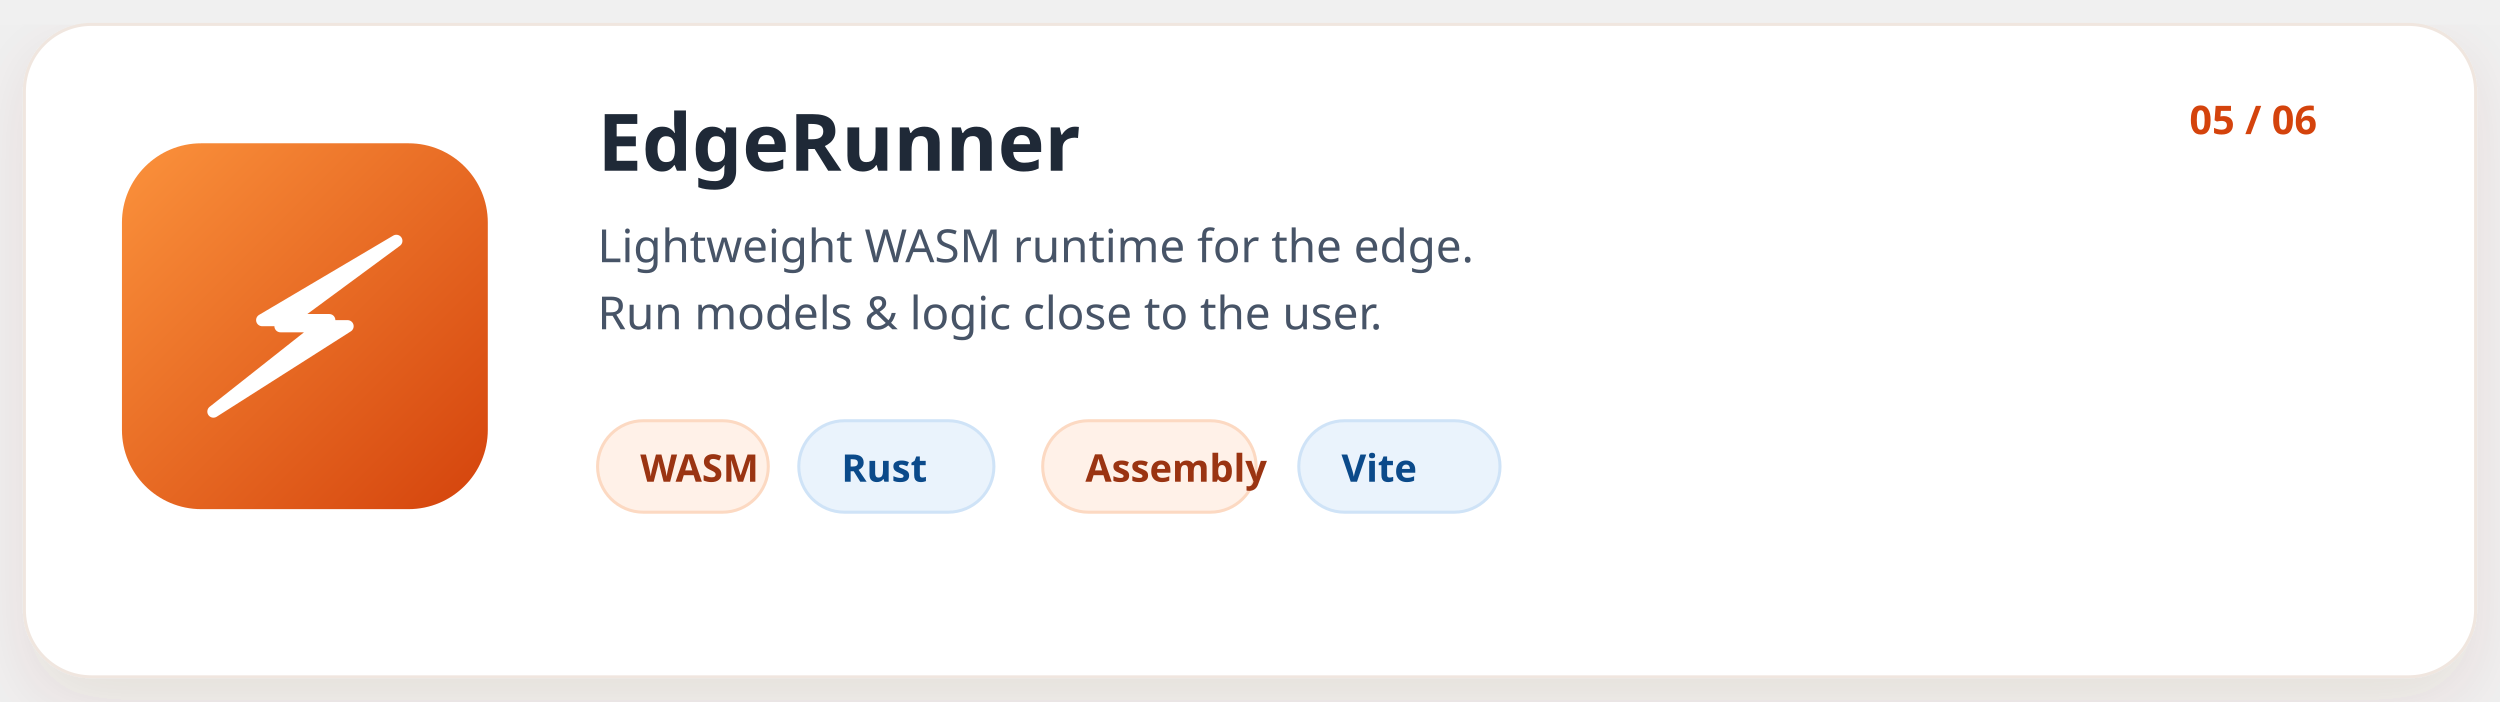
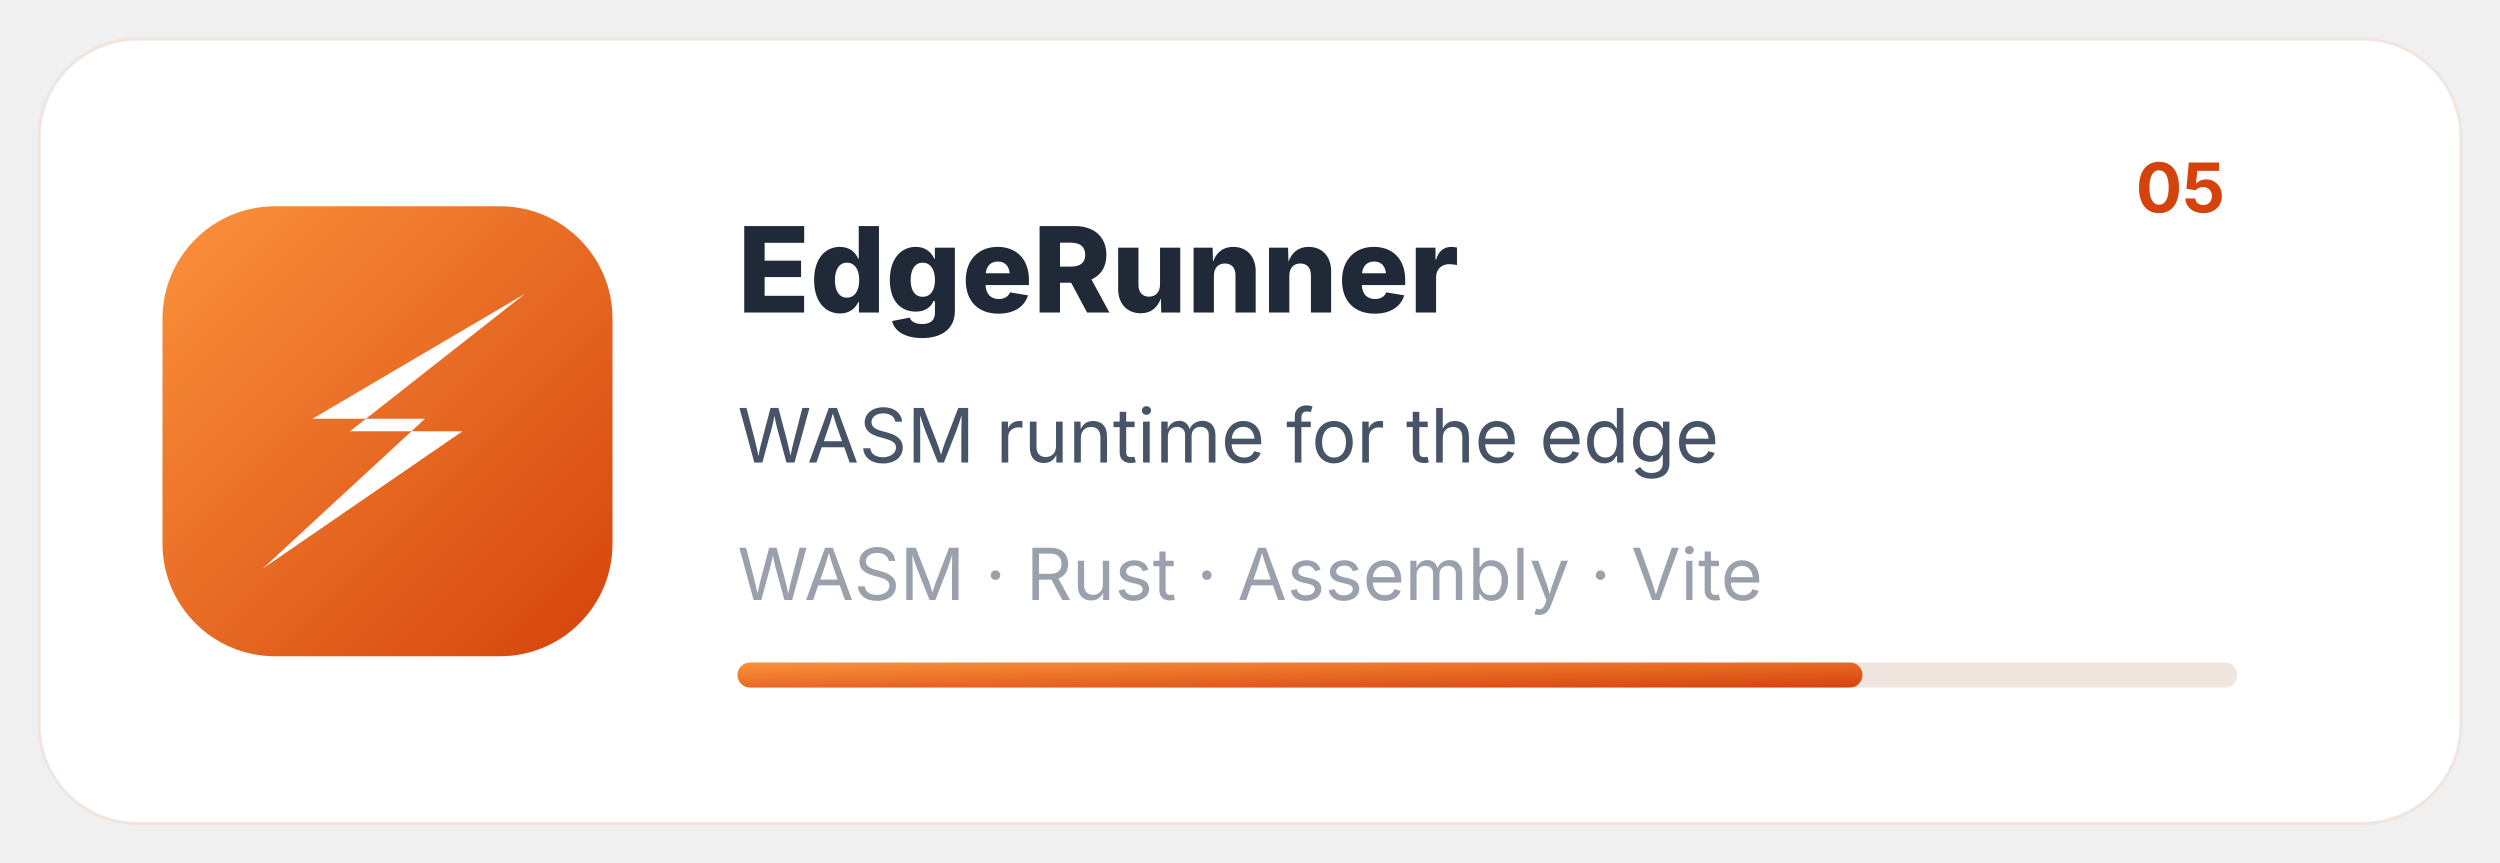
- <svg xmlns="http://www.w3.org/2000/svg" width="820" height="230" viewBox="0 0 820 230" role="img" aria-label="Project: EdgeRunner">
+ <svg xmlns="http://www.w3.org/2000/svg" width="400" height="138" viewBox="0 0 400 138" role="img" aria-label="EdgeRunner">
  <defs>
    <linearGradient id="ov5" x1="0" y1="0" x2="1" y2="1">
      <stop offset="0" stop-color="#fb923c" />
      <stop offset="1" stop-color="#d4430c" />
    </linearGradient>
-     <filter id="sh5" x="-10%" y="-10%" width="120%" height="120%">
-       <feDropShadow dx="0" dy="8" stdDeviation="12" flood-color="#7a2a00" flood-opacity="0.10" />
+     <filter id="shp5" x="-10%" y="-10%" width="120%" height="120%">
+       <feDropShadow dx="0" dy="6" stdDeviation="9" flood-color="#7a2a00" flood-opacity="0.10" />
    </filter>
+     <clipPath id="cp5">
+       <rect x="6" y="6" width="388" height="126" rx="16" />
+     </clipPath>
  </defs>
-   <rect x="8" y="8" width="804" height="214" rx="22" fill="#ffffff" stroke="#f0e6df" filter="url(#sh5)" />
-   <g transform="translate(40 47)">
-     <rect x="0" y="0" width="120" height="120" rx="26" fill="url(#ov5)" />
-     <g transform="translate(60 60)" fill="#ffffff" stroke="#ffffff" stroke-width="4" stroke-linejoin="round">
-       <path d="M30 -28 L-14 -2 L8 -2 L-30 28 L14 0 L-8 0 Z" />
+   <g clip-path="url(#cp5)">
+     <rect x="6" y="6" width="388" height="126" rx="16" fill="#ffffff" stroke="#f0e6df" filter="url(#shp5)" />
+     <g transform="translate(26 33)">
+       <rect x="0" y="0" width="72" height="72" rx="18" fill="url(#ov5)" />
+       <g transform="translate(36 36)" fill="#fff">
+         <path d="M22 -22 L-12 -2 L6 -2 L-20 22 L12 0 L-6 0 Z" />
+       </g>
    </g>
+     <text x="118" y="50" font-family="'Inter','Segoe UI',system-ui,sans-serif" font-size="19" font-weight="800" fill="#1f2937">EdgeRunner</text>
+     <text x="118" y="74" font-family="'Inter','Segoe UI',system-ui,sans-serif" font-size="12" fill="#475467">WASM runtime for the edge</text>
+     <text x="118" y="96" font-family="'Inter','Segoe UI',system-ui,sans-serif" font-size="11.5" fill="#9aa1ad">WASM · Rust · Assembly · Vite</text>
+     <rect x="118" y="106" width="240" height="4" rx="2" fill="#f0e6df" />
+     <rect x="118" y="106" width="180" height="4" rx="2" fill="url(#ov5)">
+       <animate attributeName="width" values="180;225;180" dur="3.6s" repeatCount="indefinite" />
+     </rect>
+     <text x="356" y="34" text-anchor="end" font-family="'Inter','Segoe UI',system-ui,sans-serif" font-size="11" font-weight="700" fill="#d4430c">05</text>
  </g>
-   <g transform="translate(196 56)">
-     <text x="0" y="0" font-family="'Segoe UI', system-ui, sans-serif" font-size="26" font-weight="800" fill="#1f2937">EdgeRunner</text>
-     <text x="0" y="30" font-family="'Segoe UI', system-ui, sans-serif" font-size="15" fill="#475467">Lightweight WASM runtime for the edge.</text>
-     <text x="0" y="52" font-family="'Segoe UI', system-ui, sans-serif" font-size="15" fill="#475467">Run models &amp; logic close to the user.</text>
-   </g>
-   <g transform="translate(196 138)" font-family="'Segoe UI', system-ui, sans-serif" font-size="12.5" font-weight="600">
-     <rect x="0" y="0" width="56" height="30" rx="15" fill="#fff1e8" stroke="#fcd9c2" />
-     <text x="14" y="20" fill="#9a3412">WASM</text>
-     <rect x="66" y="0" width="64" height="30" rx="15" fill="#eaf3fc" stroke="#cfe3f7" />
-     <text x="80" y="20" fill="#0b4a8a">Rust</text>
-     <rect x="146" y="0" width="70" height="30" rx="15" fill="#fff1e8" stroke="#fcd9c2" />
-     <text x="160" y="20" fill="#9a3412">Assembly</text>
-     <rect x="230" y="0" width="66" height="30" rx="15" fill="#eaf3fc" stroke="#cfe3f7" />
-     <text x="244" y="20" fill="#0b4a8a">Vite</text>
-   </g>
-   <text x="760" y="44" text-anchor="end" font-family="'Segoe UI', system-ui, sans-serif" font-size="13" font-weight="700" fill="#d4430c">05 / 06</text>
</svg>
